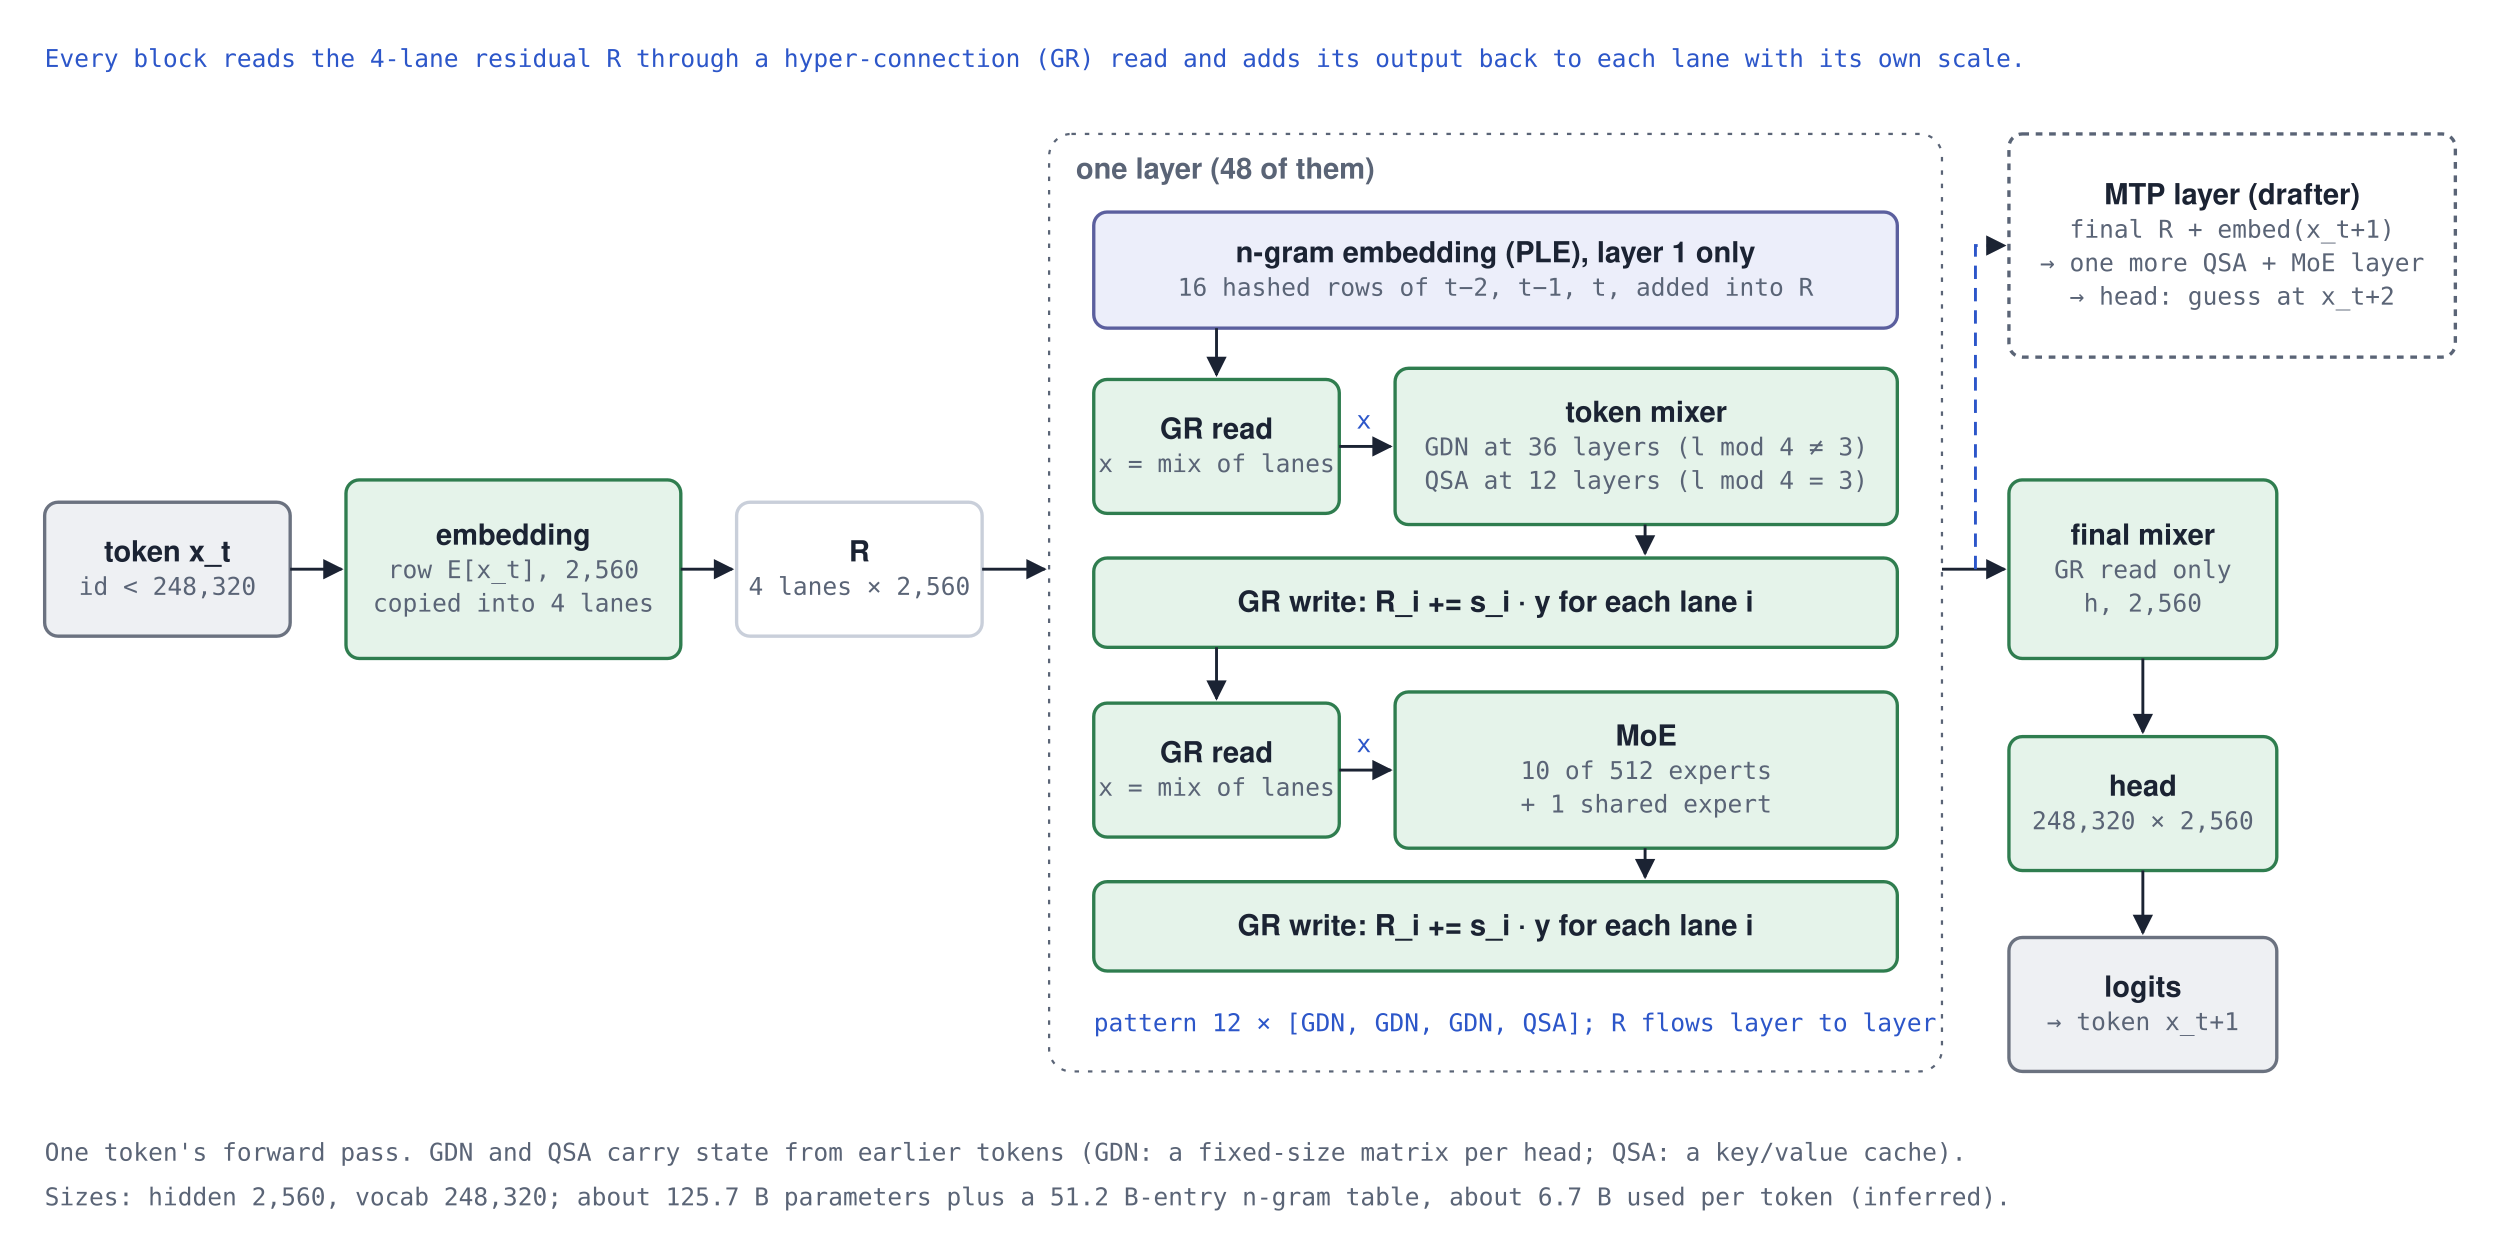
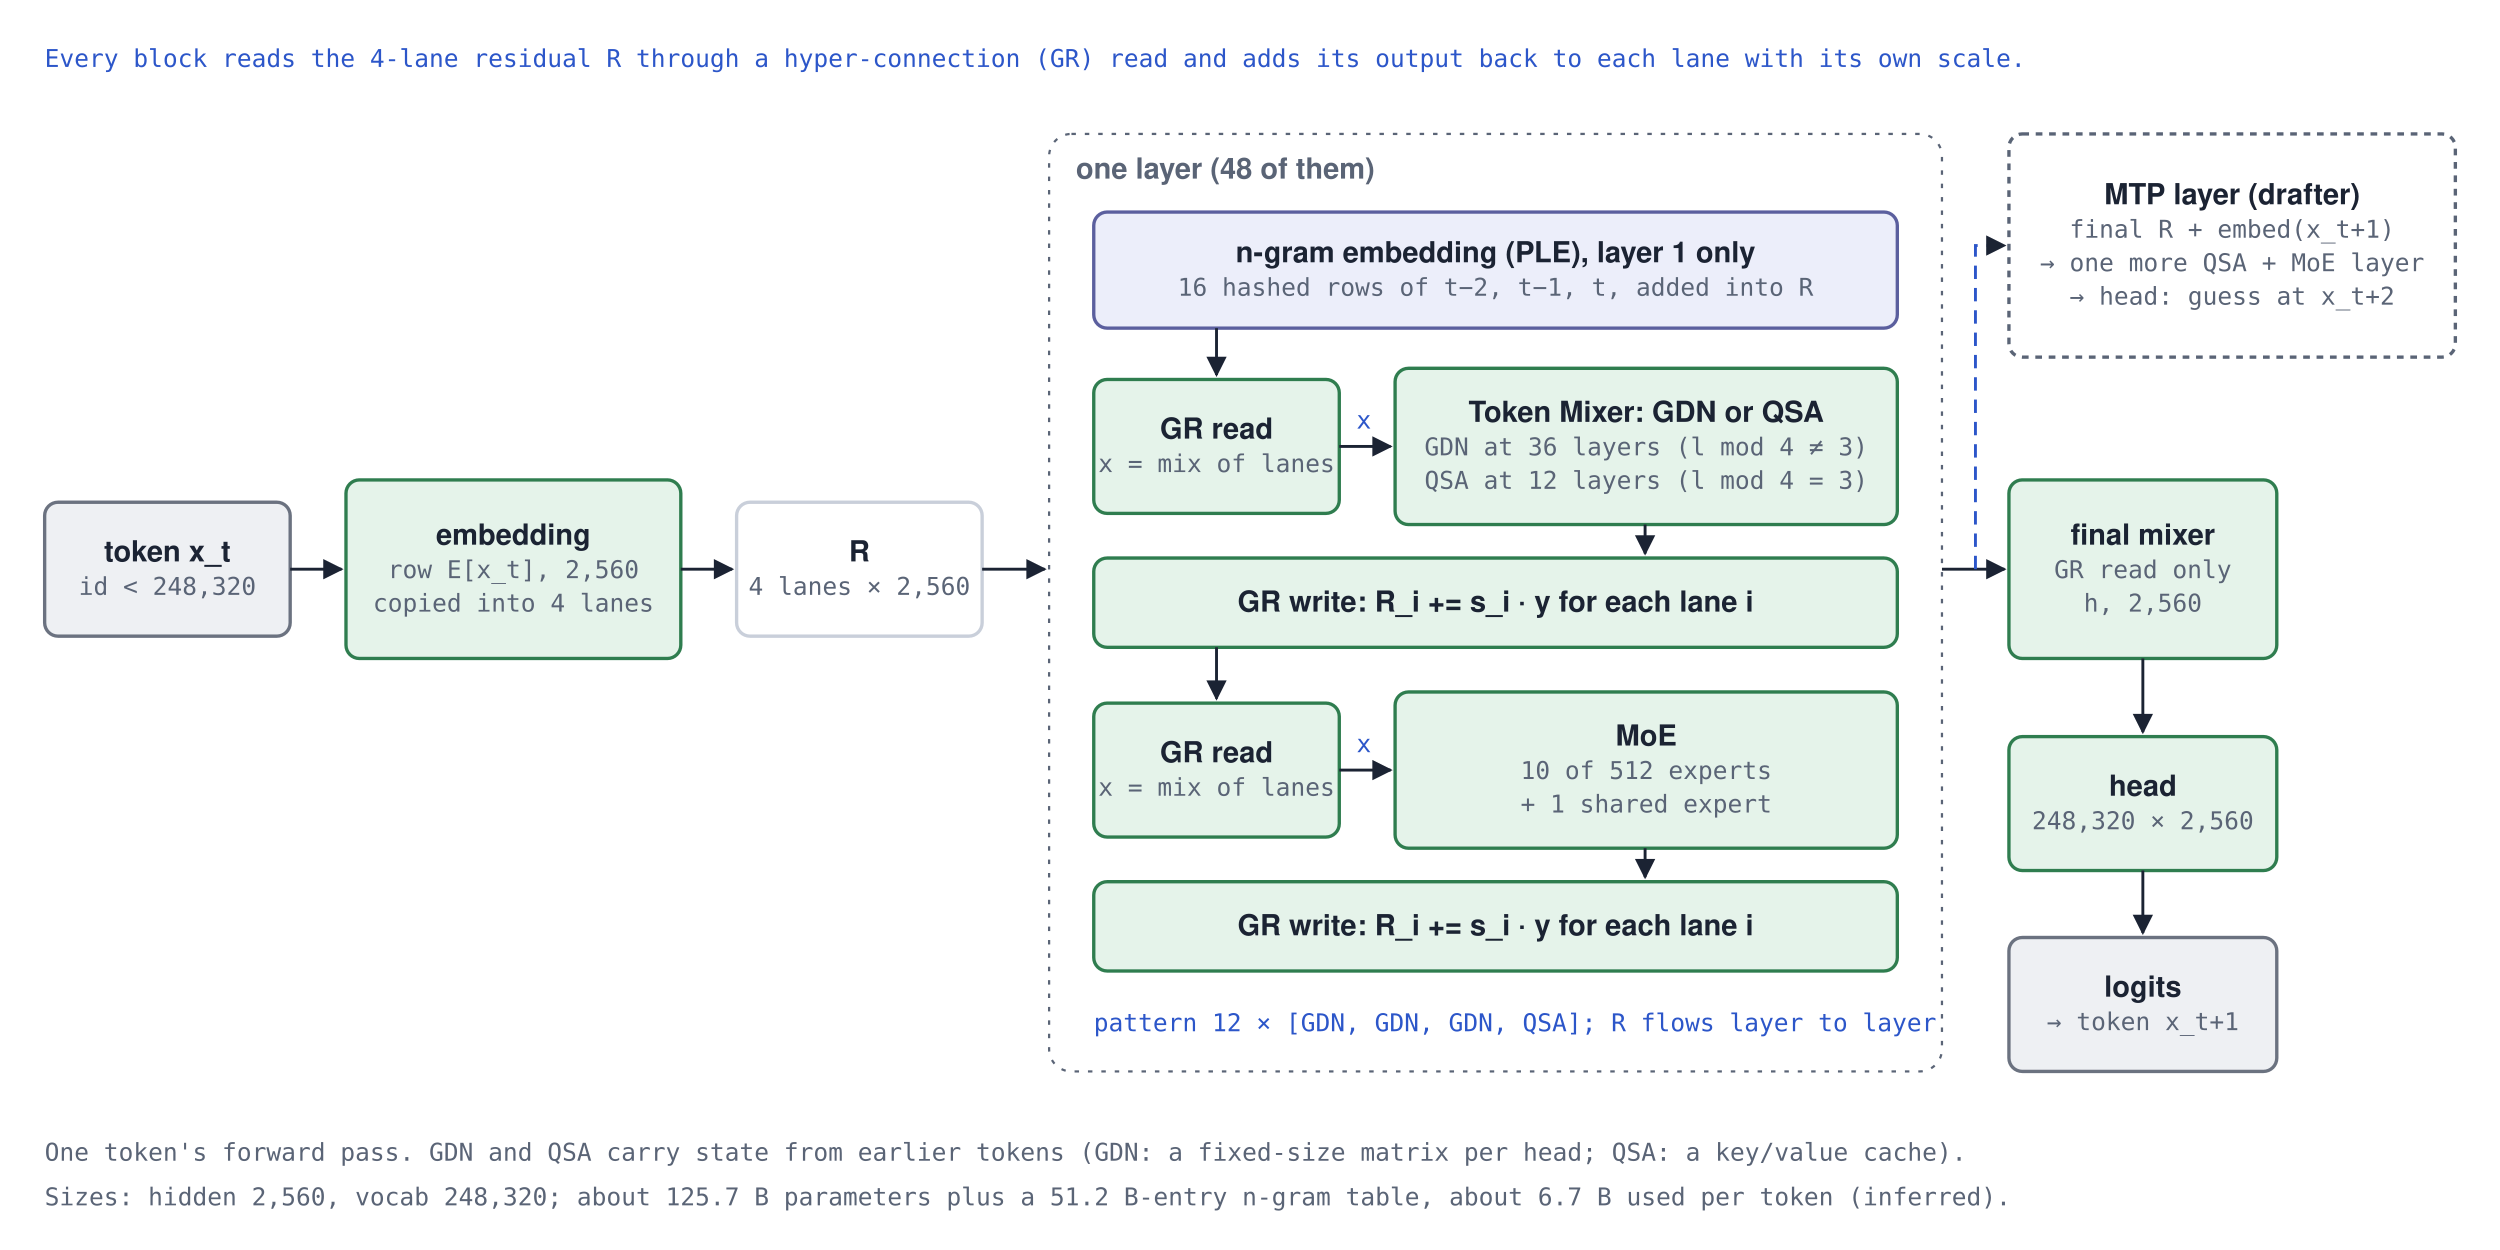
<svg xmlns="http://www.w3.org/2000/svg" viewBox="0 0 1120 560" role="img" aria-label="Flash-Next forward pass for one token: embedding into four residual lanes, 48 layers of a token mixer half and a MoE half each wrapped by a hyper-connection, the n-gram embedding added before layer 1, the final mixer and the head; the MTP layer predicts one more token">
  <rect width="100%" height="100%" fill="#ffffff" />
  <style>rect.ok{fill:#e5f3ea;stroke:#2f7d4f;stroke-width:1.5}rect.ref{fill:#fbf0dc;stroke:#a86a12;stroke-width:1.5;stroke-dasharray:5 3}rect.mix{fill:#e5f3ea;stroke:#a86a12;stroke-width:1.5;stroke-dasharray:5 3}rect.wt{fill:#eceefa;stroke:#5b5f9e;stroke-width:1.5}rect.dat{fill:#fff;stroke:#c9cfda;stroke-width:1.5}rect.host2{fill:#eef0f3;stroke:#6b7280;stroke-width:1.5}rect.st{fill:#fbf0dc;stroke:#a86a12;stroke-width:1.5}rect.spec{fill:none;stroke:#5a6476;stroke-width:1.5;stroke-dasharray:3 3}rect.bar{fill:#2c56c9}rect.bar2{fill:#b0245e}text.tm{font:600 11px Menlo,monospace;fill:#b0245e}rect.grp{fill:none;stroke:#5a6476;stroke-width:1;stroke-dasharray:2 4}text{fill:#1b2333}text.t{font:600 13px Helvetica,Arial,sans-serif}text.m{font:11px Menlo,monospace;fill:#5a6476}text.al{font:11px Menlo,monospace;fill:#2c56c9}text.gt{font:600 13px Helvetica,Arial,sans-serif;fill:#5a6476}polyline.ar{fill:none;stroke:#1b2333;stroke-width:1.3}polyline.dash{stroke-dasharray:6 4;stroke:#2c56c9}.ahp{fill:#1b2333}</style>
  <defs>
    <marker id="ah1" viewBox="0 0 10 10" refX="9" refY="5" markerWidth="7" markerHeight="7" orient="auto-start-reverse">
      <path d="M0,0 L10,5 L0,10 z" class="ahp" />
    </marker>
  </defs>
  <rect class="host2" x="20" y="225" width="110" height="60" rx="6" />
  <text class="t" x="75.0" y="251.5" text-anchor="middle">token x_t</text>
  <text class="m" x="75.0" y="266.5" text-anchor="middle">id &lt; 248,320</text>
  <rect class="ok" x="155" y="215" width="150" height="80" rx="6" />
  <text class="t" x="230.0" y="244.0" text-anchor="middle">embedding</text>
  <text class="m" x="230.0" y="259.0" text-anchor="middle">row E[x_t], 2,560</text>
  <text class="m" x="230.0" y="274.0" text-anchor="middle">copied into 4 lanes</text>
  <polyline class="ar" points="130,255 153,255" marker-end="url(#ah1)" />
  <rect class="dat" x="330" y="225" width="110" height="60" rx="6" />
  <text class="t" x="385.0" y="251.5" text-anchor="middle">R</text>
  <text class="m" x="385.0" y="266.5" text-anchor="middle">4 lanes × 2,560</text>
  <polyline class="ar" points="305,255 328,255" marker-end="url(#ah1)" />
  <rect class="grp" x="470" y="60" width="400" height="420" rx="10" />
  <text class="gt" x="482" y="80">one layer (48 of them)</text>
  <rect class="wt" x="490" y="95" width="360" height="52" rx="6" />
  <text class="t" x="670.0" y="117.5" text-anchor="middle">n-gram embedding (PLE), layer 1 only</text>
  <text class="m" x="670.0" y="132.5" text-anchor="middle">16 hashed rows of t−2, t−1, t, added into R</text>
  <rect class="ok" x="490" y="170" width="110" height="60" rx="6" />
  <text class="t" x="545.0" y="196.5" text-anchor="middle">GR read</text>
  <text class="m" x="545.0" y="211.5" text-anchor="middle">x = mix of lanes</text>
  <rect class="ok" x="625" y="165" width="225" height="70" rx="6" />
-   <text class="t" x="737.5" y="189.0" text-anchor="middle">token mixer</text>
+   <text class="t" x="737.5" y="189.0" text-anchor="middle">Token Mixer: GDN or QSA</text>
  <text class="m" x="737.5" y="204.0" text-anchor="middle">GDN at 36 layers (l mod 4 ≠ 3)</text>
  <text class="m" x="737.5" y="219.0" text-anchor="middle">QSA at 12 layers (l mod 4 = 3)</text>
  <rect class="ok" x="490" y="250" width="360" height="40" rx="6" />
  <text class="t" x="670.0" y="274.0" text-anchor="middle">GR write: R_i += s_i · y for each lane i</text>
  <rect class="ok" x="490" y="315" width="110" height="60" rx="6" />
  <text class="t" x="545.0" y="341.5" text-anchor="middle">GR read</text>
  <text class="m" x="545.0" y="356.5" text-anchor="middle">x = mix of lanes</text>
  <rect class="ok" x="625" y="310" width="225" height="70" rx="6" />
  <text class="t" x="737.5" y="334.0" text-anchor="middle">MoE</text>
  <text class="m" x="737.5" y="349.0" text-anchor="middle">10 of 512 experts</text>
  <text class="m" x="737.5" y="364.0" text-anchor="middle">+ 1 shared expert</text>
  <rect class="ok" x="490" y="395" width="360" height="40" rx="6" />
  <text class="t" x="670.0" y="419.0" text-anchor="middle">GR write: R_i += s_i · y for each lane i</text>
  <polyline class="ar" points="600,200 623,200" marker-end="url(#ah1)" />
  <text class="al" x="611" y="192" text-anchor="middle">x</text>
  <polyline class="ar" points="737,235 737,248" marker-end="url(#ah1)" />
  <polyline class="ar" points="600,345 623,345" marker-end="url(#ah1)" />
  <text class="al" x="611" y="337" text-anchor="middle">x</text>
  <polyline class="ar" points="737,380 737,393" marker-end="url(#ah1)" />
  <polyline class="ar" points="545,147 545,168" marker-end="url(#ah1)" />
  <polyline class="ar" points="545,290 545,313" marker-end="url(#ah1)" />
  <text class="al" x="490" y="462" text-anchor="start">pattern 12 × [GDN, GDN, GDN, QSA]; R flows layer to layer</text>
  <polyline class="ar" points="440,255 468,255" marker-end="url(#ah1)" />
  <rect class="ok" x="900" y="215" width="120" height="80" rx="6" />
  <text class="t" x="960.0" y="244.0" text-anchor="middle">final mixer</text>
  <text class="m" x="960.0" y="259.0" text-anchor="middle">GR read only</text>
  <text class="m" x="960.0" y="274.0" text-anchor="middle">h, 2,560</text>
  <polyline class="ar" points="870,255 898,255" marker-end="url(#ah1)" />
  <rect class="ok" x="900" y="330" width="120" height="60" rx="6" />
  <text class="t" x="960.0" y="356.5" text-anchor="middle">head</text>
  <text class="m" x="960.0" y="371.5" text-anchor="middle">248,320 × 2,560</text>
  <polyline class="ar" points="960,295 960,328" marker-end="url(#ah1)" />
  <rect class="host2" x="900" y="420" width="120" height="60" rx="6" />
  <text class="t" x="960.0" y="446.5" text-anchor="middle">logits</text>
  <text class="m" x="960.0" y="461.5" text-anchor="middle">→ token x_t+1</text>
  <polyline class="ar" points="960,390 960,418" marker-end="url(#ah1)" />
  <rect class="spec" x="900" y="60" width="200" height="100" rx="6" />
  <text class="t" x="1000.0" y="91.5" text-anchor="middle">MTP layer (drafter)</text>
  <text class="m" x="1000.0" y="106.5" text-anchor="middle">final R + embed(x_t+1)</text>
  <text class="m" x="1000.0" y="121.5" text-anchor="middle">→ one more QSA + MoE layer</text>
  <text class="m" x="1000.0" y="136.5" text-anchor="middle">→ head: guess at x_t+2</text>
  <polyline class="ar dash" points="885,255 885,110 898,110" marker-end="url(#ah1)" />
  <text class="al" x="20" y="30" text-anchor="start">Every block reads the 4-lane residual R through a hyper-connection (GR) read and adds its output back to each lane with its own scale.</text>
  <text class="m" x="20" y="520" text-anchor="start">One token's forward pass. GDN and QSA carry state from earlier tokens (GDN: a fixed-size matrix per head; QSA: a key/value cache).</text>
  <text class="m" x="20" y="540" text-anchor="start">Sizes: hidden 2,560, vocab 248,320; about 125.7 B parameters plus a 51.2 B-entry n-gram table, about 6.7 B used per token (inferred).</text>
</svg>
